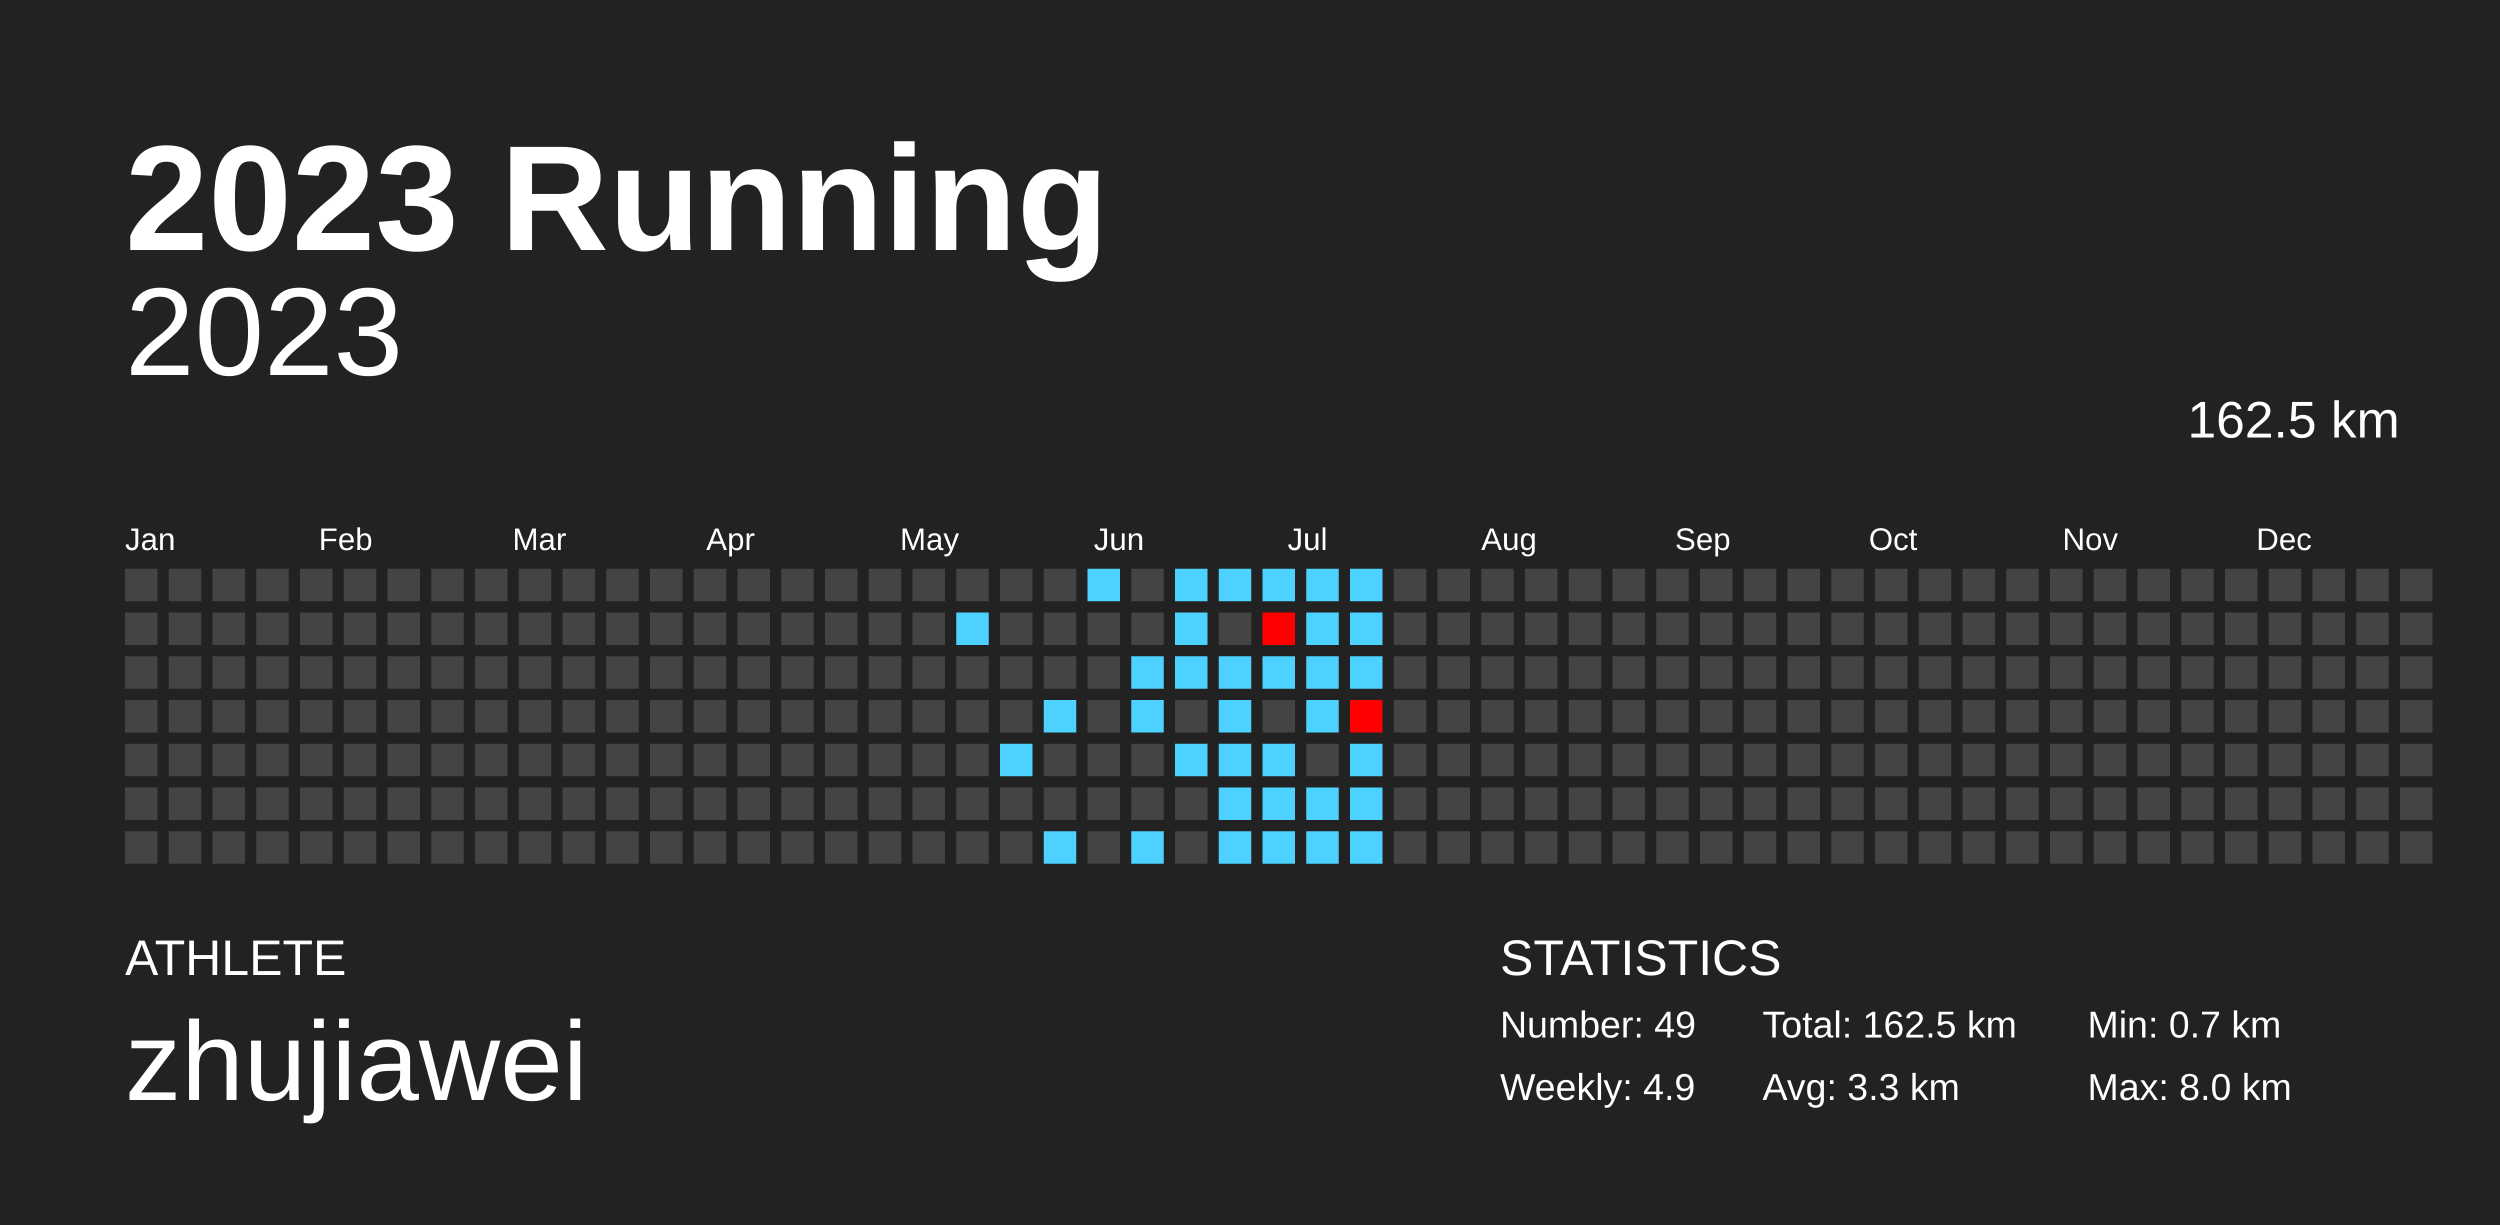
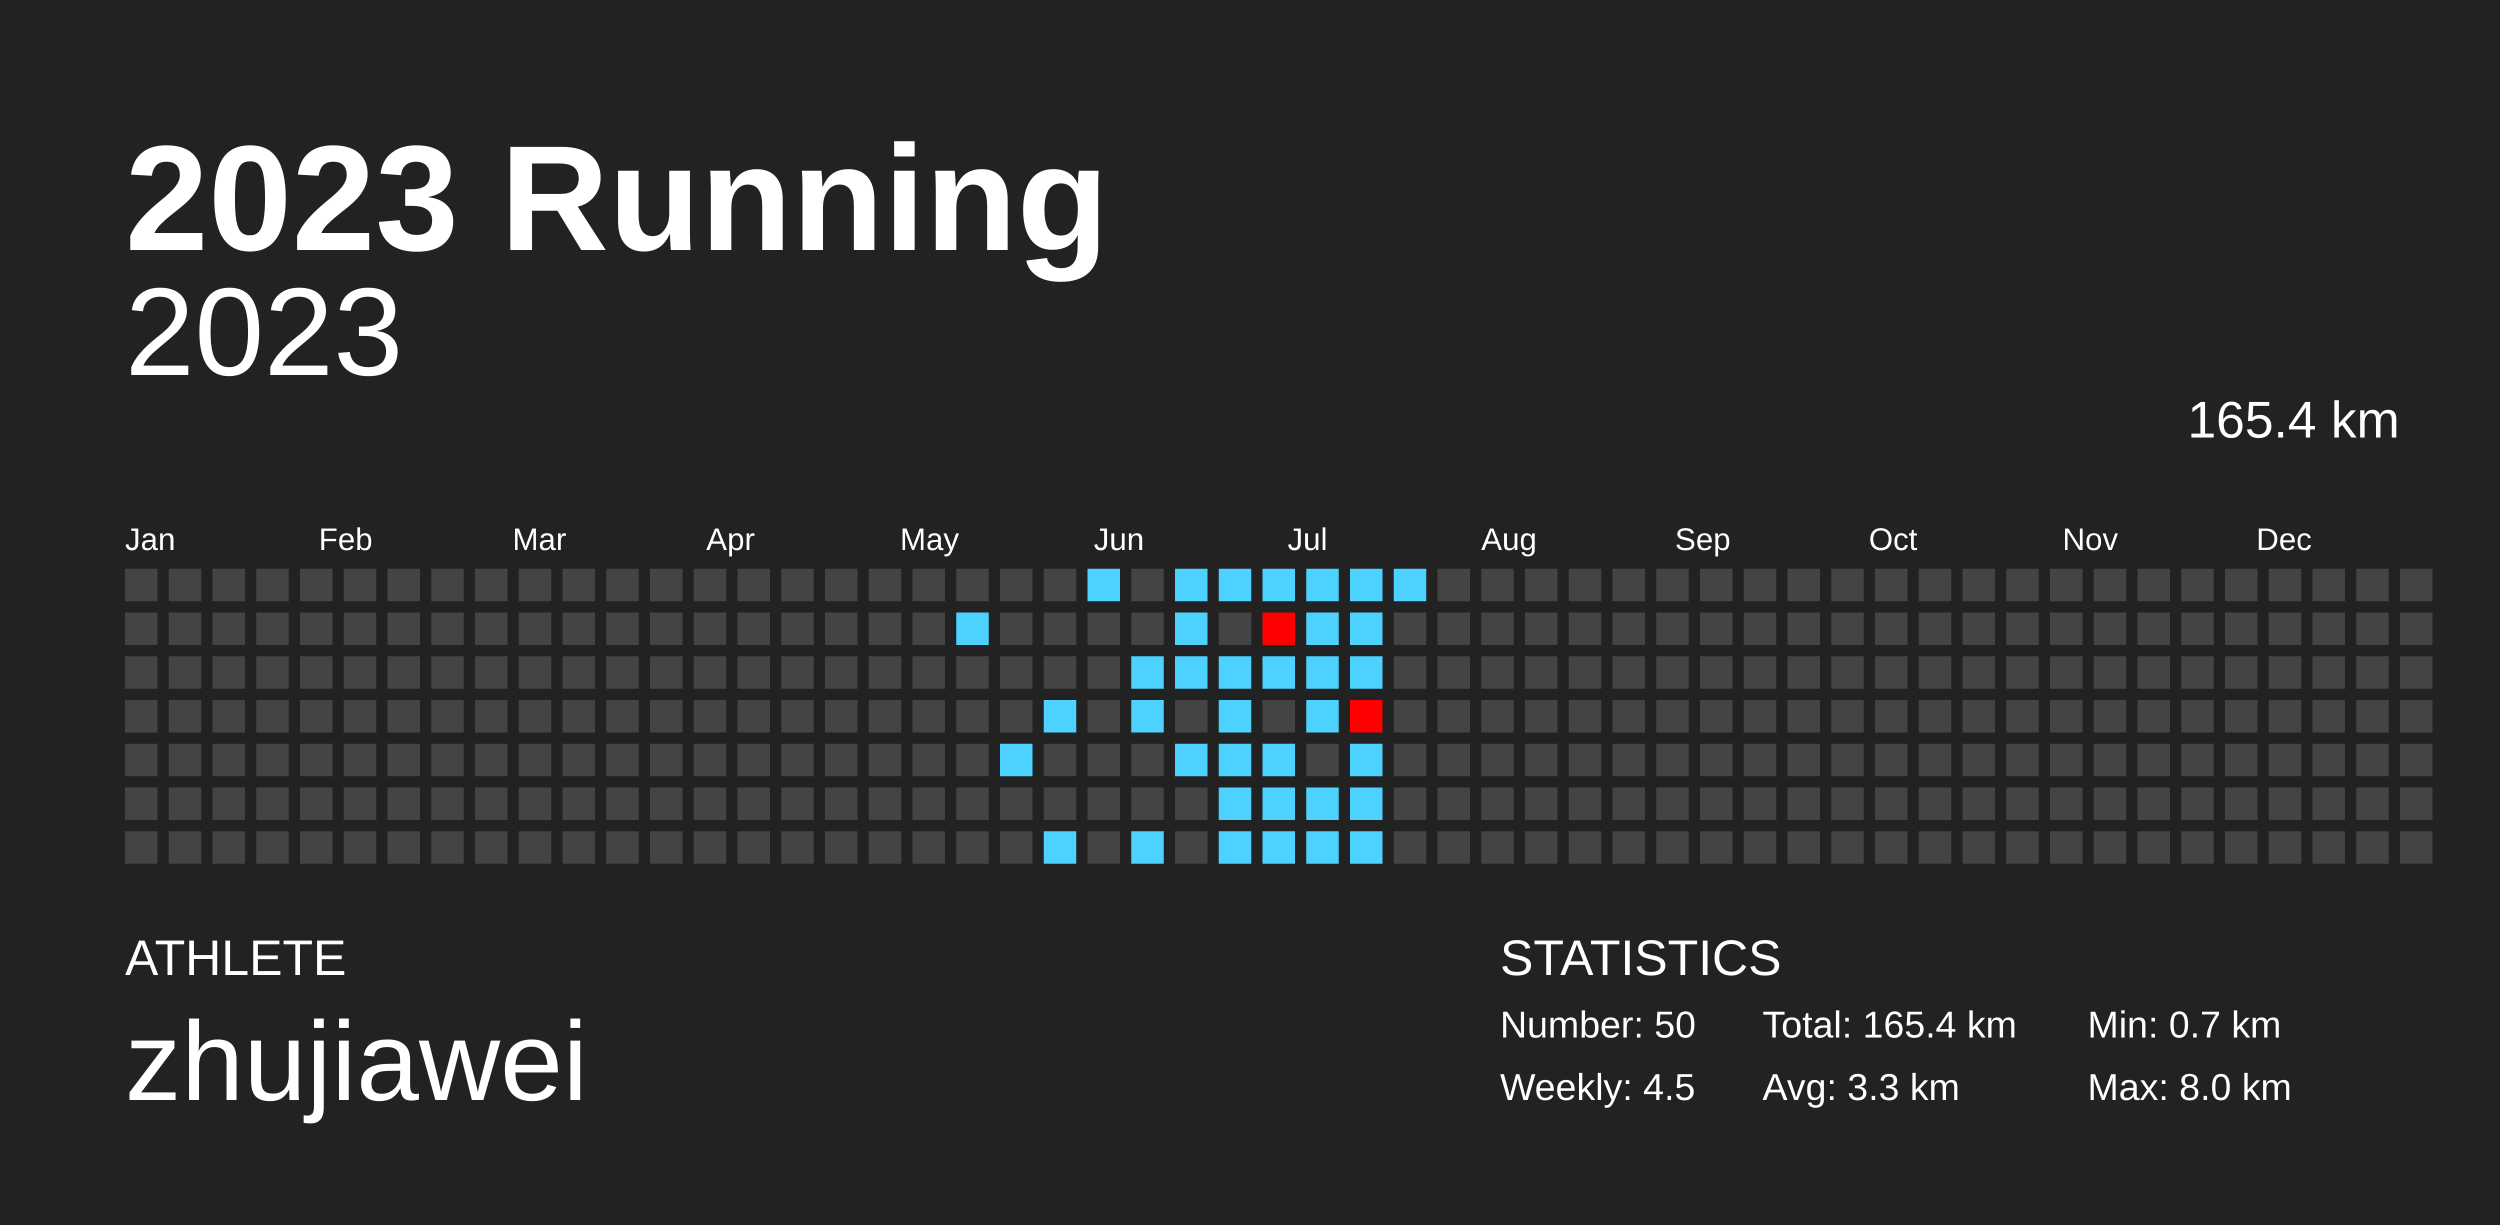
<svg xmlns="http://www.w3.org/2000/svg" baseProfile="full" height="98mm" version="1.1" viewBox="0,0,200,98" width="200mm">
  <defs />
  <rect fill="#222222" height="98" width="200" x="0" y="0" />
  <text fill="#FFFFFF" style="font-size:12px; font-family:Arial; font-weight:bold;" x="10" y="20">2023 Running</text>
  <text fill="#FFFFFF" style="font-size:4px; font-family:Arial" x="10" y="78">ATHLETE</text>
  <text fill="#FFFFFF" style="font-size:9px; font-family:Arial" x="10" y="88">zhujiawei</text>
  <text fill="#FFFFFF" style="font-size:4px; font-family:Arial" x="120" y="78">STATISTICS</text>
-   <text fill="#FFFFFF" style="font-size:3px; font-family:Arial" x="120" y="83">Number: 49</text>
-   <text fill="#FFFFFF" style="font-size:3px; font-family:Arial" x="120" y="88">Weekly: 4.9</text>
-   <text fill="#FFFFFF" style="font-size:3px; font-family:Arial" x="141" y="83">Total: 162.5 km</text>
+   <text fill="#FFFFFF" style="font-size:3px; font-family:Arial" x="120" y="83">Number: 50</text>
+   <text fill="#FFFFFF" style="font-size:3px; font-family:Arial" x="120" y="88">Weekly: 4.5</text>
+   <text fill="#FFFFFF" style="font-size:3px; font-family:Arial" x="141" y="83">Total: 165.4 km</text>
  <text fill="#FFFFFF" style="font-size:3px; font-family:Arial" x="141" y="88">Avg: 3.3 km</text>
  <text fill="#FFFFFF" style="font-size:3px; font-family:Arial" x="167" y="83">Min: 0.7 km</text>
  <text fill="#FFFFFF" style="font-size:3px; font-family:Arial" x="167" y="88">Max: 8.0 km</text>
  <text alignment-baseline="hanging" fill="#FFFFFF" style="font-size:10.0px; font-family:Arial;" x="10" y="30">2023</text>
-   <text alignment-baseline="hanging" fill="#FFFFFF" style="font-size:4.125px; font-family:Arial;" x="175" y="35">162.5 km</text>
+   <text alignment-baseline="hanging" fill="#FFFFFF" style="font-size:4.125px; font-family:Arial;" x="175" y="35">165.4 km</text>
  <text fill="#FFFFFF" style="font-size:2.5px; font-family:Arial" x="10.0" y="44">Jan</text>
  <text fill="#FFFFFF" style="font-size:2.5px; font-family:Arial" x="25.5" y="44">Feb</text>
  <text fill="#FFFFFF" style="font-size:2.5px; font-family:Arial" x="41.0" y="44">Mar</text>
  <text fill="#FFFFFF" style="font-size:2.5px; font-family:Arial" x="56.5" y="44">Apr</text>
  <text fill="#FFFFFF" style="font-size:2.5px; font-family:Arial" x="72.0" y="44">May</text>
  <text fill="#FFFFFF" style="font-size:2.5px; font-family:Arial" x="87.5" y="44">Jun</text>
  <text fill="#FFFFFF" style="font-size:2.5px; font-family:Arial" x="103.0" y="44">Jul</text>
  <text fill="#FFFFFF" style="font-size:2.5px; font-family:Arial" x="118.5" y="44">Aug</text>
  <text fill="#FFFFFF" style="font-size:2.5px; font-family:Arial" x="134.0" y="44">Sep</text>
  <text fill="#FFFFFF" style="font-size:2.5px; font-family:Arial" x="149.5" y="44">Oct</text>
  <text fill="#FFFFFF" style="font-size:2.5px; font-family:Arial" x="165.0" y="44">Nov</text>
  <text fill="#FFFFFF" style="font-size:2.5px; font-family:Arial" x="180.5" y="44">Dec</text>
  <rect fill="#444444" height="2.6" width="2.6" x="10.0" y="45.5" />
  <rect fill="#444444" height="2.6" width="2.6" x="10.0" y="49.0" />
  <rect fill="#444444" height="2.6" width="2.6" x="10.0" y="52.5" />
  <rect fill="#444444" height="2.6" width="2.6" x="10.0" y="56.0" />
  <rect fill="#444444" height="2.6" width="2.6" x="10.0" y="59.5" />
  <rect fill="#444444" height="2.6" width="2.6" x="10.0" y="63.0" />
  <rect fill="#444444" height="2.6" width="2.6" x="10.0" y="66.5" />
  <rect fill="#444444" height="2.6" width="2.6" x="13.5" y="45.5" />
  <rect fill="#444444" height="2.6" width="2.6" x="13.5" y="49.0" />
  <rect fill="#444444" height="2.6" width="2.6" x="13.5" y="52.5" />
  <rect fill="#444444" height="2.6" width="2.6" x="13.5" y="56.0" />
  <rect fill="#444444" height="2.6" width="2.6" x="13.5" y="59.5" />
  <rect fill="#444444" height="2.6" width="2.6" x="13.5" y="63.0" />
  <rect fill="#444444" height="2.6" width="2.6" x="13.5" y="66.5" />
  <rect fill="#444444" height="2.6" width="2.6" x="17.0" y="45.5" />
  <rect fill="#444444" height="2.6" width="2.6" x="17.0" y="49.0" />
  <rect fill="#444444" height="2.6" width="2.6" x="17.0" y="52.5" />
  <rect fill="#444444" height="2.6" width="2.6" x="17.0" y="56.0" />
  <rect fill="#444444" height="2.6" width="2.6" x="17.0" y="59.5" />
  <rect fill="#444444" height="2.6" width="2.6" x="17.0" y="63.0" />
  <rect fill="#444444" height="2.6" width="2.6" x="17.0" y="66.5" />
  <rect fill="#444444" height="2.6" width="2.6" x="20.5" y="45.5" />
  <rect fill="#444444" height="2.6" width="2.6" x="20.5" y="49.0" />
  <rect fill="#444444" height="2.6" width="2.6" x="20.5" y="52.5" />
  <rect fill="#444444" height="2.6" width="2.6" x="20.5" y="56.0" />
  <rect fill="#444444" height="2.6" width="2.6" x="20.5" y="59.5" />
  <rect fill="#444444" height="2.6" width="2.6" x="20.5" y="63.0" />
  <rect fill="#444444" height="2.6" width="2.6" x="20.5" y="66.5" />
  <rect fill="#444444" height="2.6" width="2.6" x="24.0" y="45.5" />
  <rect fill="#444444" height="2.6" width="2.6" x="24.0" y="49.0" />
  <rect fill="#444444" height="2.6" width="2.6" x="24.0" y="52.5" />
  <rect fill="#444444" height="2.6" width="2.6" x="24.0" y="56.0" />
  <rect fill="#444444" height="2.6" width="2.6" x="24.0" y="59.5" />
  <rect fill="#444444" height="2.6" width="2.6" x="24.0" y="63.0" />
  <rect fill="#444444" height="2.6" width="2.6" x="24.0" y="66.5" />
  <rect fill="#444444" height="2.6" width="2.6" x="27.5" y="45.5" />
  <rect fill="#444444" height="2.6" width="2.6" x="27.5" y="49.0" />
  <rect fill="#444444" height="2.6" width="2.6" x="27.5" y="52.5" />
  <rect fill="#444444" height="2.6" width="2.6" x="27.5" y="56.0" />
  <rect fill="#444444" height="2.6" width="2.6" x="27.5" y="59.5" />
  <rect fill="#444444" height="2.6" width="2.6" x="27.5" y="63.0" />
  <rect fill="#444444" height="2.6" width="2.6" x="27.5" y="66.5" />
  <rect fill="#444444" height="2.6" width="2.6" x="31.0" y="45.5" />
  <rect fill="#444444" height="2.6" width="2.6" x="31.0" y="49.0" />
  <rect fill="#444444" height="2.6" width="2.6" x="31.0" y="52.5" />
  <rect fill="#444444" height="2.6" width="2.6" x="31.0" y="56.0" />
  <rect fill="#444444" height="2.6" width="2.6" x="31.0" y="59.5" />
  <rect fill="#444444" height="2.6" width="2.6" x="31.0" y="63.0" />
  <rect fill="#444444" height="2.6" width="2.6" x="31.0" y="66.5" />
  <rect fill="#444444" height="2.6" width="2.6" x="34.5" y="45.5" />
  <rect fill="#444444" height="2.6" width="2.6" x="34.5" y="49.0" />
  <rect fill="#444444" height="2.6" width="2.6" x="34.5" y="52.5" />
  <rect fill="#444444" height="2.6" width="2.6" x="34.5" y="56.0" />
  <rect fill="#444444" height="2.6" width="2.6" x="34.5" y="59.5" />
  <rect fill="#444444" height="2.6" width="2.6" x="34.5" y="63.0" />
  <rect fill="#444444" height="2.6" width="2.6" x="34.5" y="66.5" />
  <rect fill="#444444" height="2.6" width="2.6" x="38.0" y="45.5" />
  <rect fill="#444444" height="2.6" width="2.6" x="38.0" y="49.0" />
  <rect fill="#444444" height="2.6" width="2.6" x="38.0" y="52.5" />
  <rect fill="#444444" height="2.6" width="2.6" x="38.0" y="56.0" />
  <rect fill="#444444" height="2.6" width="2.6" x="38.0" y="59.5" />
  <rect fill="#444444" height="2.6" width="2.6" x="38.0" y="63.0" />
  <rect fill="#444444" height="2.6" width="2.6" x="38.0" y="66.5" />
  <rect fill="#444444" height="2.6" width="2.6" x="41.5" y="45.5" />
  <rect fill="#444444" height="2.6" width="2.6" x="41.5" y="49.0" />
  <rect fill="#444444" height="2.6" width="2.6" x="41.5" y="52.5" />
  <rect fill="#444444" height="2.6" width="2.6" x="41.5" y="56.0" />
  <rect fill="#444444" height="2.6" width="2.6" x="41.5" y="59.5" />
  <rect fill="#444444" height="2.6" width="2.6" x="41.5" y="63.0" />
  <rect fill="#444444" height="2.6" width="2.6" x="41.5" y="66.5" />
  <rect fill="#444444" height="2.6" width="2.6" x="45.0" y="45.5" />
  <rect fill="#444444" height="2.6" width="2.6" x="45.0" y="49.0" />
  <rect fill="#444444" height="2.6" width="2.6" x="45.0" y="52.5" />
  <rect fill="#444444" height="2.6" width="2.6" x="45.0" y="56.0" />
  <rect fill="#444444" height="2.6" width="2.6" x="45.0" y="59.5" />
  <rect fill="#444444" height="2.6" width="2.6" x="45.0" y="63.0" />
  <rect fill="#444444" height="2.6" width="2.6" x="45.0" y="66.5" />
  <rect fill="#444444" height="2.6" width="2.6" x="48.5" y="45.5" />
  <rect fill="#444444" height="2.6" width="2.6" x="48.5" y="49.0" />
  <rect fill="#444444" height="2.6" width="2.6" x="48.5" y="52.5" />
  <rect fill="#444444" height="2.6" width="2.6" x="48.5" y="56.0" />
  <rect fill="#444444" height="2.6" width="2.6" x="48.5" y="59.5" />
  <rect fill="#444444" height="2.6" width="2.6" x="48.5" y="63.0" />
  <rect fill="#444444" height="2.6" width="2.6" x="48.5" y="66.5" />
  <rect fill="#444444" height="2.6" width="2.6" x="52.0" y="45.5" />
  <rect fill="#444444" height="2.6" width="2.6" x="52.0" y="49.0" />
  <rect fill="#444444" height="2.6" width="2.6" x="52.0" y="52.5" />
  <rect fill="#444444" height="2.6" width="2.6" x="52.0" y="56.0" />
  <rect fill="#444444" height="2.6" width="2.6" x="52.0" y="59.5" />
  <rect fill="#444444" height="2.6" width="2.6" x="52.0" y="63.0" />
  <rect fill="#444444" height="2.6" width="2.6" x="52.0" y="66.5" />
  <rect fill="#444444" height="2.6" width="2.6" x="55.5" y="45.5" />
  <rect fill="#444444" height="2.6" width="2.6" x="55.5" y="49.0" />
  <rect fill="#444444" height="2.6" width="2.6" x="55.5" y="52.5" />
  <rect fill="#444444" height="2.6" width="2.6" x="55.5" y="56.0" />
  <rect fill="#444444" height="2.6" width="2.6" x="55.5" y="59.5" />
  <rect fill="#444444" height="2.6" width="2.6" x="55.5" y="63.0" />
  <rect fill="#444444" height="2.6" width="2.6" x="55.5" y="66.5" />
  <rect fill="#444444" height="2.6" width="2.6" x="59.0" y="45.5" />
  <rect fill="#444444" height="2.6" width="2.6" x="59.0" y="49.0" />
  <rect fill="#444444" height="2.6" width="2.6" x="59.0" y="52.5" />
  <rect fill="#444444" height="2.6" width="2.6" x="59.0" y="56.0" />
  <rect fill="#444444" height="2.6" width="2.6" x="59.0" y="59.5" />
  <rect fill="#444444" height="2.6" width="2.6" x="59.0" y="63.0" />
  <rect fill="#444444" height="2.6" width="2.6" x="59.0" y="66.5" />
  <rect fill="#444444" height="2.6" width="2.6" x="62.5" y="45.5" />
  <rect fill="#444444" height="2.6" width="2.6" x="62.5" y="49.0" />
  <rect fill="#444444" height="2.6" width="2.6" x="62.5" y="52.5" />
  <rect fill="#444444" height="2.6" width="2.6" x="62.5" y="56.0" />
  <rect fill="#444444" height="2.6" width="2.6" x="62.5" y="59.5" />
  <rect fill="#444444" height="2.6" width="2.6" x="62.5" y="63.0" />
  <rect fill="#444444" height="2.6" width="2.6" x="62.5" y="66.5" />
  <rect fill="#444444" height="2.6" width="2.6" x="66.0" y="45.5" />
  <rect fill="#444444" height="2.6" width="2.6" x="66.0" y="49.0" />
  <rect fill="#444444" height="2.6" width="2.6" x="66.0" y="52.5" />
  <rect fill="#444444" height="2.6" width="2.6" x="66.0" y="56.0" />
  <rect fill="#444444" height="2.6" width="2.6" x="66.0" y="59.5" />
  <rect fill="#444444" height="2.6" width="2.6" x="66.0" y="63.0" />
  <rect fill="#444444" height="2.6" width="2.6" x="66.0" y="66.5" />
  <rect fill="#444444" height="2.6" width="2.6" x="69.5" y="45.5" />
  <rect fill="#444444" height="2.6" width="2.6" x="69.5" y="49.0" />
  <rect fill="#444444" height="2.6" width="2.6" x="69.5" y="52.5" />
  <rect fill="#444444" height="2.6" width="2.6" x="69.5" y="56.0" />
  <rect fill="#444444" height="2.6" width="2.6" x="69.5" y="59.5" />
  <rect fill="#444444" height="2.6" width="2.6" x="69.5" y="63.0" />
  <rect fill="#444444" height="2.6" width="2.6" x="69.5" y="66.5" />
  <rect fill="#444444" height="2.6" width="2.6" x="73.0" y="45.5" />
  <rect fill="#444444" height="2.6" width="2.6" x="73.0" y="49.0" />
  <rect fill="#444444" height="2.6" width="2.6" x="73.0" y="52.5" />
  <rect fill="#444444" height="2.6" width="2.6" x="73.0" y="56.0" />
  <rect fill="#444444" height="2.6" width="2.6" x="73.0" y="59.5" />
  <rect fill="#444444" height="2.6" width="2.6" x="73.0" y="63.0" />
  <rect fill="#444444" height="2.6" width="2.6" x="73.0" y="66.5" />
  <rect fill="#444444" height="2.6" width="2.6" x="76.5" y="45.5" />
  <rect fill="#4dd2ff" height="2.6" width="2.6" x="76.5" y="49.0" />
  <rect fill="#444444" height="2.6" width="2.6" x="76.5" y="52.5" />
  <rect fill="#444444" height="2.6" width="2.6" x="76.5" y="56.0" />
  <rect fill="#444444" height="2.6" width="2.6" x="76.5" y="59.5" />
  <rect fill="#444444" height="2.6" width="2.6" x="76.5" y="63.0" />
  <rect fill="#444444" height="2.6" width="2.6" x="76.5" y="66.5" />
  <rect fill="#444444" height="2.6" width="2.6" x="80.0" y="45.5" />
  <rect fill="#444444" height="2.6" width="2.6" x="80.0" y="49.0" />
  <rect fill="#444444" height="2.6" width="2.6" x="80.0" y="52.5" />
  <rect fill="#444444" height="2.6" width="2.6" x="80.0" y="56.0" />
  <rect fill="#4dd2ff" height="2.6" width="2.6" x="80.0" y="59.5" />
  <rect fill="#444444" height="2.6" width="2.6" x="80.0" y="63.0" />
  <rect fill="#444444" height="2.6" width="2.6" x="80.0" y="66.5" />
  <rect fill="#444444" height="2.6" width="2.6" x="83.5" y="45.5" />
  <rect fill="#444444" height="2.6" width="2.6" x="83.5" y="49.0" />
  <rect fill="#444444" height="2.6" width="2.6" x="83.5" y="52.5" />
  <rect fill="#4dd2ff" height="2.6" width="2.6" x="83.5" y="56.0" />
  <rect fill="#444444" height="2.6" width="2.6" x="83.5" y="59.5" />
  <rect fill="#444444" height="2.6" width="2.6" x="83.5" y="63.0" />
  <rect fill="#4dd2ff" height="2.6" width="2.6" x="83.5" y="66.5" />
  <rect fill="#4dd2ff" height="2.6" width="2.6" x="87.0" y="45.5" />
  <rect fill="#444444" height="2.6" width="2.6" x="87.0" y="49.0" />
  <rect fill="#444444" height="2.6" width="2.6" x="87.0" y="52.5" />
  <rect fill="#444444" height="2.6" width="2.6" x="87.0" y="56.0" />
  <rect fill="#444444" height="2.6" width="2.6" x="87.0" y="59.5" />
  <rect fill="#444444" height="2.6" width="2.6" x="87.0" y="63.0" />
  <rect fill="#444444" height="2.6" width="2.6" x="87.0" y="66.5" />
  <rect fill="#444444" height="2.6" width="2.6" x="90.5" y="45.5" />
  <rect fill="#444444" height="2.6" width="2.6" x="90.5" y="49.0" />
  <rect fill="#4dd2ff" height="2.6" width="2.6" x="90.5" y="52.5" />
  <rect fill="#4dd2ff" height="2.6" width="2.6" x="90.5" y="56.0" />
  <rect fill="#444444" height="2.6" width="2.6" x="90.5" y="59.5" />
  <rect fill="#444444" height="2.6" width="2.6" x="90.5" y="63.0" />
  <rect fill="#4dd2ff" height="2.6" width="2.6" x="90.5" y="66.5" />
  <rect fill="#4dd2ff" height="2.6" width="2.6" x="94.0" y="45.5" />
  <rect fill="#4dd2ff" height="2.6" width="2.6" x="94.0" y="49.0" />
  <rect fill="#4dd2ff" height="2.6" width="2.6" x="94.0" y="52.5" />
  <rect fill="#444444" height="2.6" width="2.6" x="94.0" y="56.0" />
  <rect fill="#4dd2ff" height="2.6" width="2.6" x="94.0" y="59.5" />
  <rect fill="#444444" height="2.6" width="2.6" x="94.0" y="63.0" />
  <rect fill="#444444" height="2.6" width="2.6" x="94.0" y="66.5" />
  <rect fill="#4dd2ff" height="2.6" width="2.6" x="97.5" y="45.5" />
  <rect fill="#444444" height="2.6" width="2.6" x="97.5" y="49.0" />
  <rect fill="#4dd2ff" height="2.6" width="2.6" x="97.5" y="52.5" />
  <rect fill="#4dd2ff" height="2.6" width="2.6" x="97.5" y="56.0" />
  <rect fill="#4dd2ff" height="2.6" width="2.6" x="97.5" y="59.5" />
  <rect fill="#4dd2ff" height="2.6" width="2.6" x="97.5" y="63.0" />
  <rect fill="#4dd2ff" height="2.6" width="2.6" x="97.5" y="66.5" />
  <rect fill="#4dd2ff" height="2.6" width="2.6" x="101.0" y="45.5" />
  <rect fill="#ff0000" height="2.6" width="2.6" x="101.0" y="49.0" />
  <rect fill="#4dd2ff" height="2.6" width="2.6" x="101.0" y="52.5" />
  <rect fill="#444444" height="2.6" width="2.6" x="101.0" y="56.0" />
  <rect fill="#4dd2ff" height="2.6" width="2.6" x="101.0" y="59.5" />
  <rect fill="#4dd2ff" height="2.6" width="2.6" x="101.0" y="63.0" />
  <rect fill="#4dd2ff" height="2.6" width="2.6" x="101.0" y="66.5" />
  <rect fill="#4dd2ff" height="2.6" width="2.6" x="104.5" y="45.5" />
  <rect fill="#4dd2ff" height="2.6" width="2.6" x="104.5" y="49.0" />
  <rect fill="#4dd2ff" height="2.6" width="2.6" x="104.5" y="52.5" />
  <rect fill="#4dd2ff" height="2.6" width="2.6" x="104.5" y="56.0" />
  <rect fill="#444444" height="2.6" width="2.6" x="104.5" y="59.5" />
  <rect fill="#4dd2ff" height="2.6" width="2.6" x="104.5" y="63.0" />
  <rect fill="#4dd2ff" height="2.6" width="2.6" x="104.5" y="66.5" />
  <rect fill="#4dd2ff" height="2.6" width="2.6" x="108.0" y="45.5" />
  <rect fill="#4dd2ff" height="2.6" width="2.6" x="108.0" y="49.0" />
  <rect fill="#4dd2ff" height="2.6" width="2.6" x="108.0" y="52.5" />
  <rect fill="#ff0000" height="2.6" width="2.6" x="108.0" y="56.0" />
  <rect fill="#4dd2ff" height="2.6" width="2.6" x="108.0" y="59.5" />
  <rect fill="#4dd2ff" height="2.6" width="2.6" x="108.0" y="63.0" />
  <rect fill="#4dd2ff" height="2.6" width="2.6" x="108.0" y="66.5" />
-   <rect fill="#444444" height="2.6" width="2.6" x="111.5" y="45.5" />
+   <rect fill="#4dd2ff" height="2.6" width="2.6" x="111.5" y="45.5" />
  <rect fill="#444444" height="2.6" width="2.6" x="111.5" y="49.0" />
  <rect fill="#444444" height="2.6" width="2.6" x="111.5" y="52.5" />
  <rect fill="#444444" height="2.6" width="2.6" x="111.5" y="56.0" />
  <rect fill="#444444" height="2.6" width="2.6" x="111.5" y="59.5" />
  <rect fill="#444444" height="2.6" width="2.6" x="111.5" y="63.0" />
  <rect fill="#444444" height="2.6" width="2.6" x="111.5" y="66.5" />
  <rect fill="#444444" height="2.6" width="2.6" x="115.0" y="45.5" />
  <rect fill="#444444" height="2.6" width="2.6" x="115.0" y="49.0" />
  <rect fill="#444444" height="2.6" width="2.6" x="115.0" y="52.5" />
  <rect fill="#444444" height="2.6" width="2.6" x="115.0" y="56.0" />
  <rect fill="#444444" height="2.6" width="2.6" x="115.0" y="59.5" />
  <rect fill="#444444" height="2.6" width="2.6" x="115.0" y="63.0" />
  <rect fill="#444444" height="2.6" width="2.6" x="115.0" y="66.5" />
  <rect fill="#444444" height="2.6" width="2.6" x="118.5" y="45.5" />
  <rect fill="#444444" height="2.6" width="2.6" x="118.5" y="49.0" />
  <rect fill="#444444" height="2.6" width="2.6" x="118.5" y="52.5" />
  <rect fill="#444444" height="2.6" width="2.6" x="118.5" y="56.0" />
  <rect fill="#444444" height="2.6" width="2.6" x="118.5" y="59.5" />
  <rect fill="#444444" height="2.6" width="2.6" x="118.5" y="63.0" />
  <rect fill="#444444" height="2.6" width="2.6" x="118.5" y="66.5" />
  <rect fill="#444444" height="2.6" width="2.6" x="122.0" y="45.5" />
  <rect fill="#444444" height="2.6" width="2.6" x="122.0" y="49.0" />
  <rect fill="#444444" height="2.6" width="2.6" x="122.0" y="52.5" />
  <rect fill="#444444" height="2.6" width="2.6" x="122.0" y="56.0" />
  <rect fill="#444444" height="2.6" width="2.6" x="122.0" y="59.5" />
  <rect fill="#444444" height="2.6" width="2.6" x="122.0" y="63.0" />
  <rect fill="#444444" height="2.6" width="2.6" x="122.0" y="66.5" />
  <rect fill="#444444" height="2.6" width="2.6" x="125.5" y="45.5" />
  <rect fill="#444444" height="2.6" width="2.6" x="125.5" y="49.0" />
  <rect fill="#444444" height="2.6" width="2.6" x="125.5" y="52.5" />
  <rect fill="#444444" height="2.6" width="2.6" x="125.5" y="56.0" />
  <rect fill="#444444" height="2.6" width="2.6" x="125.5" y="59.5" />
  <rect fill="#444444" height="2.6" width="2.6" x="125.5" y="63.0" />
  <rect fill="#444444" height="2.6" width="2.6" x="125.5" y="66.5" />
  <rect fill="#444444" height="2.6" width="2.6" x="129.0" y="45.5" />
  <rect fill="#444444" height="2.6" width="2.6" x="129.0" y="49.0" />
  <rect fill="#444444" height="2.6" width="2.6" x="129.0" y="52.5" />
  <rect fill="#444444" height="2.6" width="2.6" x="129.0" y="56.0" />
  <rect fill="#444444" height="2.6" width="2.6" x="129.0" y="59.5" />
  <rect fill="#444444" height="2.6" width="2.6" x="129.0" y="63.0" />
  <rect fill="#444444" height="2.6" width="2.6" x="129.0" y="66.5" />
  <rect fill="#444444" height="2.6" width="2.6" x="132.5" y="45.5" />
  <rect fill="#444444" height="2.6" width="2.6" x="132.5" y="49.0" />
  <rect fill="#444444" height="2.6" width="2.6" x="132.5" y="52.5" />
  <rect fill="#444444" height="2.6" width="2.6" x="132.5" y="56.0" />
  <rect fill="#444444" height="2.6" width="2.6" x="132.5" y="59.5" />
  <rect fill="#444444" height="2.6" width="2.6" x="132.5" y="63.0" />
  <rect fill="#444444" height="2.6" width="2.6" x="132.5" y="66.5" />
  <rect fill="#444444" height="2.6" width="2.6" x="136.0" y="45.5" />
  <rect fill="#444444" height="2.6" width="2.6" x="136.0" y="49.0" />
  <rect fill="#444444" height="2.6" width="2.6" x="136.0" y="52.5" />
  <rect fill="#444444" height="2.6" width="2.6" x="136.0" y="56.0" />
  <rect fill="#444444" height="2.6" width="2.6" x="136.0" y="59.5" />
  <rect fill="#444444" height="2.6" width="2.6" x="136.0" y="63.0" />
  <rect fill="#444444" height="2.6" width="2.6" x="136.0" y="66.5" />
  <rect fill="#444444" height="2.6" width="2.6" x="139.5" y="45.5" />
  <rect fill="#444444" height="2.6" width="2.6" x="139.5" y="49.0" />
  <rect fill="#444444" height="2.6" width="2.6" x="139.5" y="52.5" />
  <rect fill="#444444" height="2.6" width="2.6" x="139.5" y="56.0" />
  <rect fill="#444444" height="2.6" width="2.6" x="139.5" y="59.5" />
  <rect fill="#444444" height="2.6" width="2.6" x="139.5" y="63.0" />
  <rect fill="#444444" height="2.6" width="2.6" x="139.5" y="66.5" />
  <rect fill="#444444" height="2.6" width="2.6" x="143.0" y="45.5" />
  <rect fill="#444444" height="2.6" width="2.6" x="143.0" y="49.0" />
  <rect fill="#444444" height="2.6" width="2.6" x="143.0" y="52.5" />
  <rect fill="#444444" height="2.6" width="2.6" x="143.0" y="56.0" />
  <rect fill="#444444" height="2.6" width="2.6" x="143.0" y="59.5" />
  <rect fill="#444444" height="2.6" width="2.6" x="143.0" y="63.0" />
  <rect fill="#444444" height="2.6" width="2.6" x="143.0" y="66.5" />
  <rect fill="#444444" height="2.6" width="2.6" x="146.5" y="45.5" />
  <rect fill="#444444" height="2.6" width="2.6" x="146.5" y="49.0" />
  <rect fill="#444444" height="2.6" width="2.6" x="146.5" y="52.5" />
  <rect fill="#444444" height="2.6" width="2.6" x="146.5" y="56.0" />
  <rect fill="#444444" height="2.6" width="2.6" x="146.5" y="59.5" />
  <rect fill="#444444" height="2.6" width="2.6" x="146.5" y="63.0" />
  <rect fill="#444444" height="2.6" width="2.6" x="146.5" y="66.5" />
  <rect fill="#444444" height="2.6" width="2.6" x="150.0" y="45.5" />
  <rect fill="#444444" height="2.6" width="2.6" x="150.0" y="49.0" />
  <rect fill="#444444" height="2.6" width="2.6" x="150.0" y="52.5" />
  <rect fill="#444444" height="2.6" width="2.6" x="150.0" y="56.0" />
  <rect fill="#444444" height="2.6" width="2.6" x="150.0" y="59.5" />
  <rect fill="#444444" height="2.6" width="2.6" x="150.0" y="63.0" />
  <rect fill="#444444" height="2.6" width="2.6" x="150.0" y="66.5" />
  <rect fill="#444444" height="2.6" width="2.6" x="153.5" y="45.5" />
  <rect fill="#444444" height="2.6" width="2.6" x="153.5" y="49.0" />
  <rect fill="#444444" height="2.6" width="2.6" x="153.5" y="52.5" />
  <rect fill="#444444" height="2.6" width="2.6" x="153.5" y="56.0" />
  <rect fill="#444444" height="2.6" width="2.6" x="153.5" y="59.5" />
  <rect fill="#444444" height="2.6" width="2.6" x="153.5" y="63.0" />
  <rect fill="#444444" height="2.6" width="2.6" x="153.5" y="66.5" />
  <rect fill="#444444" height="2.6" width="2.6" x="157.0" y="45.5" />
  <rect fill="#444444" height="2.6" width="2.6" x="157.0" y="49.0" />
  <rect fill="#444444" height="2.6" width="2.6" x="157.0" y="52.5" />
  <rect fill="#444444" height="2.6" width="2.6" x="157.0" y="56.0" />
  <rect fill="#444444" height="2.6" width="2.6" x="157.0" y="59.5" />
  <rect fill="#444444" height="2.6" width="2.6" x="157.0" y="63.0" />
  <rect fill="#444444" height="2.6" width="2.6" x="157.0" y="66.5" />
  <rect fill="#444444" height="2.6" width="2.6" x="160.5" y="45.5" />
  <rect fill="#444444" height="2.6" width="2.6" x="160.5" y="49.0" />
  <rect fill="#444444" height="2.6" width="2.6" x="160.5" y="52.5" />
  <rect fill="#444444" height="2.6" width="2.6" x="160.5" y="56.0" />
  <rect fill="#444444" height="2.6" width="2.6" x="160.5" y="59.5" />
  <rect fill="#444444" height="2.6" width="2.6" x="160.5" y="63.0" />
  <rect fill="#444444" height="2.6" width="2.6" x="160.5" y="66.5" />
  <rect fill="#444444" height="2.6" width="2.6" x="164.0" y="45.5" />
  <rect fill="#444444" height="2.6" width="2.6" x="164.0" y="49.0" />
  <rect fill="#444444" height="2.6" width="2.6" x="164.0" y="52.5" />
  <rect fill="#444444" height="2.6" width="2.6" x="164.0" y="56.0" />
  <rect fill="#444444" height="2.6" width="2.6" x="164.0" y="59.5" />
  <rect fill="#444444" height="2.6" width="2.6" x="164.0" y="63.0" />
  <rect fill="#444444" height="2.6" width="2.6" x="164.0" y="66.5" />
  <rect fill="#444444" height="2.6" width="2.6" x="167.5" y="45.5" />
  <rect fill="#444444" height="2.6" width="2.6" x="167.5" y="49.0" />
  <rect fill="#444444" height="2.6" width="2.6" x="167.5" y="52.5" />
  <rect fill="#444444" height="2.6" width="2.6" x="167.5" y="56.0" />
  <rect fill="#444444" height="2.6" width="2.6" x="167.5" y="59.5" />
  <rect fill="#444444" height="2.6" width="2.6" x="167.5" y="63.0" />
  <rect fill="#444444" height="2.6" width="2.6" x="167.5" y="66.5" />
  <rect fill="#444444" height="2.6" width="2.6" x="171.0" y="45.5" />
  <rect fill="#444444" height="2.6" width="2.6" x="171.0" y="49.0" />
  <rect fill="#444444" height="2.6" width="2.6" x="171.0" y="52.5" />
  <rect fill="#444444" height="2.6" width="2.6" x="171.0" y="56.0" />
  <rect fill="#444444" height="2.6" width="2.6" x="171.0" y="59.5" />
  <rect fill="#444444" height="2.6" width="2.6" x="171.0" y="63.0" />
  <rect fill="#444444" height="2.6" width="2.6" x="171.0" y="66.5" />
  <rect fill="#444444" height="2.6" width="2.6" x="174.5" y="45.5" />
  <rect fill="#444444" height="2.6" width="2.6" x="174.5" y="49.0" />
  <rect fill="#444444" height="2.6" width="2.6" x="174.5" y="52.5" />
  <rect fill="#444444" height="2.6" width="2.6" x="174.5" y="56.0" />
  <rect fill="#444444" height="2.6" width="2.6" x="174.5" y="59.5" />
  <rect fill="#444444" height="2.6" width="2.6" x="174.5" y="63.0" />
  <rect fill="#444444" height="2.6" width="2.6" x="174.5" y="66.5" />
  <rect fill="#444444" height="2.6" width="2.6" x="178.0" y="45.5" />
  <rect fill="#444444" height="2.6" width="2.6" x="178.0" y="49.0" />
  <rect fill="#444444" height="2.6" width="2.6" x="178.0" y="52.5" />
  <rect fill="#444444" height="2.6" width="2.6" x="178.0" y="56.0" />
  <rect fill="#444444" height="2.6" width="2.6" x="178.0" y="59.5" />
  <rect fill="#444444" height="2.6" width="2.6" x="178.0" y="63.0" />
  <rect fill="#444444" height="2.6" width="2.6" x="178.0" y="66.5" />
  <rect fill="#444444" height="2.6" width="2.6" x="181.5" y="45.5" />
  <rect fill="#444444" height="2.6" width="2.6" x="181.5" y="49.0" />
  <rect fill="#444444" height="2.6" width="2.6" x="181.5" y="52.5" />
  <rect fill="#444444" height="2.6" width="2.6" x="181.5" y="56.0" />
  <rect fill="#444444" height="2.6" width="2.6" x="181.5" y="59.5" />
  <rect fill="#444444" height="2.6" width="2.6" x="181.5" y="63.0" />
  <rect fill="#444444" height="2.6" width="2.6" x="181.5" y="66.5" />
  <rect fill="#444444" height="2.6" width="2.6" x="185.0" y="45.5" />
  <rect fill="#444444" height="2.6" width="2.6" x="185.0" y="49.0" />
  <rect fill="#444444" height="2.6" width="2.6" x="185.0" y="52.5" />
  <rect fill="#444444" height="2.6" width="2.6" x="185.0" y="56.0" />
  <rect fill="#444444" height="2.6" width="2.6" x="185.0" y="59.5" />
  <rect fill="#444444" height="2.6" width="2.6" x="185.0" y="63.0" />
  <rect fill="#444444" height="2.6" width="2.6" x="185.0" y="66.5" />
  <rect fill="#444444" height="2.6" width="2.6" x="188.5" y="45.5" />
  <rect fill="#444444" height="2.6" width="2.6" x="188.5" y="49.0" />
  <rect fill="#444444" height="2.6" width="2.6" x="188.5" y="52.5" />
  <rect fill="#444444" height="2.6" width="2.6" x="188.5" y="56.0" />
  <rect fill="#444444" height="2.6" width="2.6" x="188.5" y="59.5" />
  <rect fill="#444444" height="2.6" width="2.6" x="188.5" y="63.0" />
  <rect fill="#444444" height="2.6" width="2.6" x="188.5" y="66.5" />
  <rect fill="#444444" height="2.6" width="2.6" x="192.0" y="45.5" />
  <rect fill="#444444" height="2.6" width="2.6" x="192.0" y="49.0" />
  <rect fill="#444444" height="2.6" width="2.6" x="192.0" y="52.5" />
  <rect fill="#444444" height="2.6" width="2.6" x="192.0" y="56.0" />
  <rect fill="#444444" height="2.6" width="2.6" x="192.0" y="59.5" />
  <rect fill="#444444" height="2.6" width="2.6" x="192.0" y="63.0" />
  <rect fill="#444444" height="2.6" width="2.6" x="192.0" y="66.5" />
</svg>
